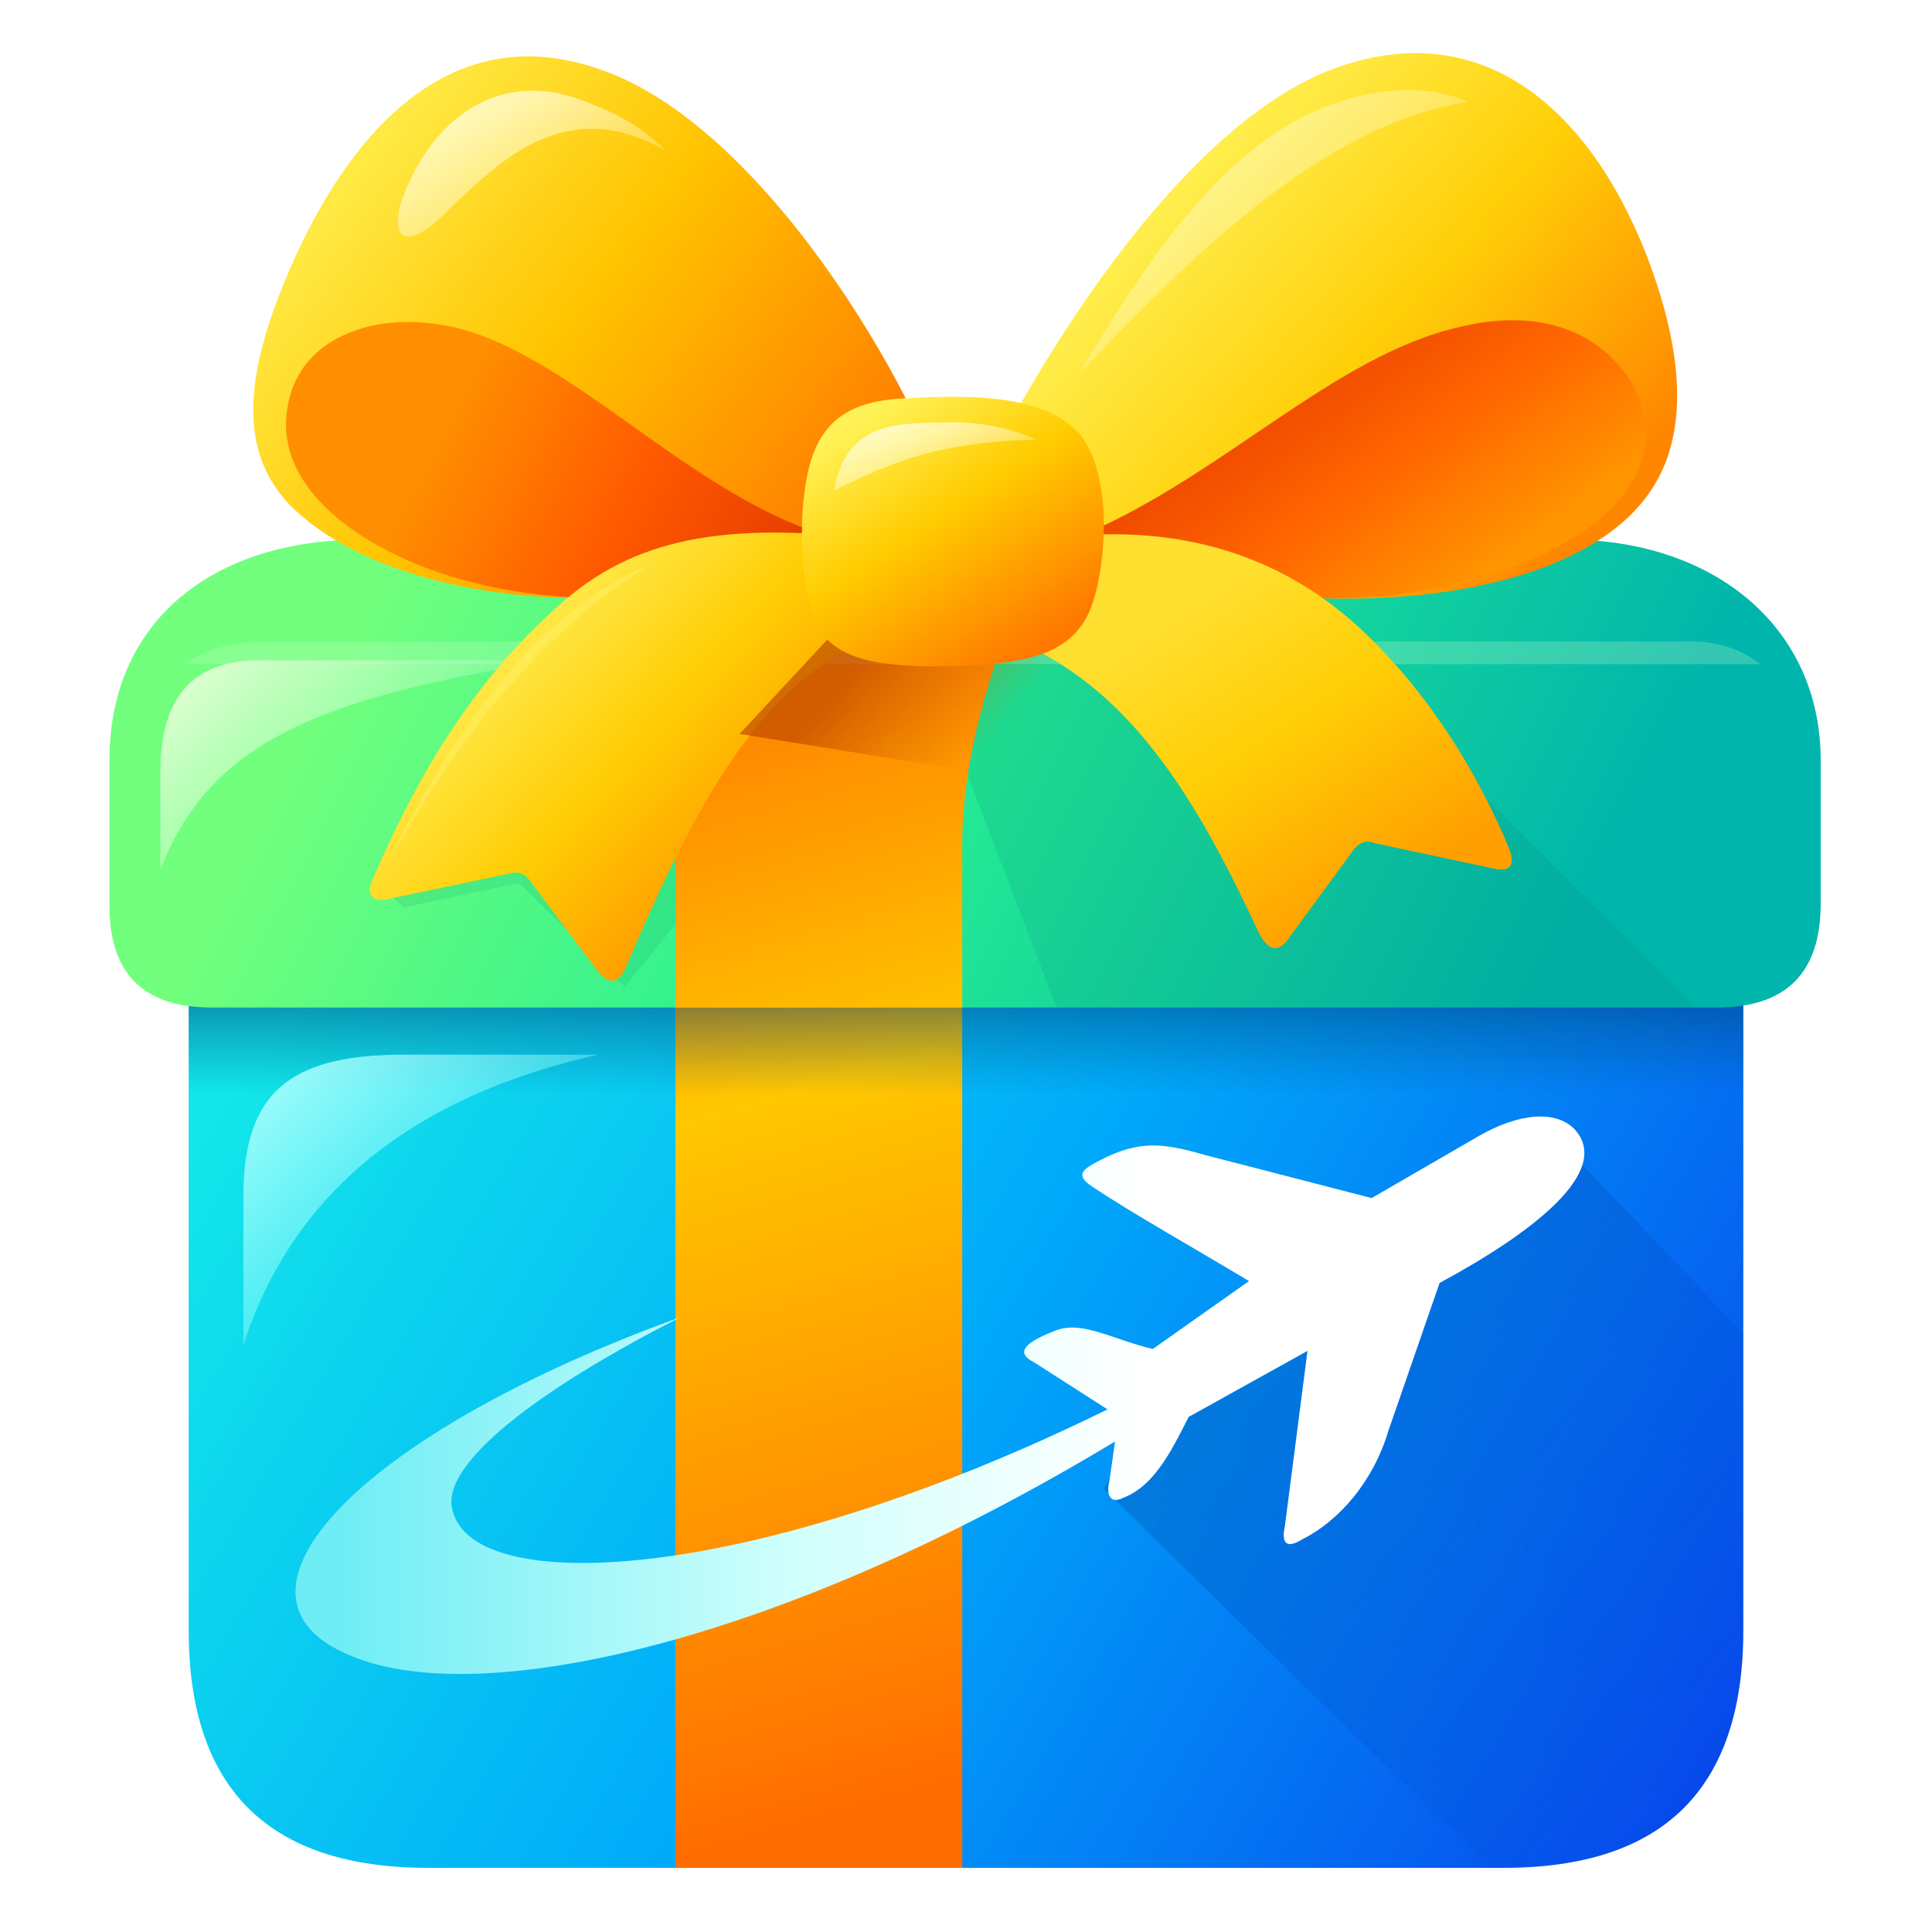
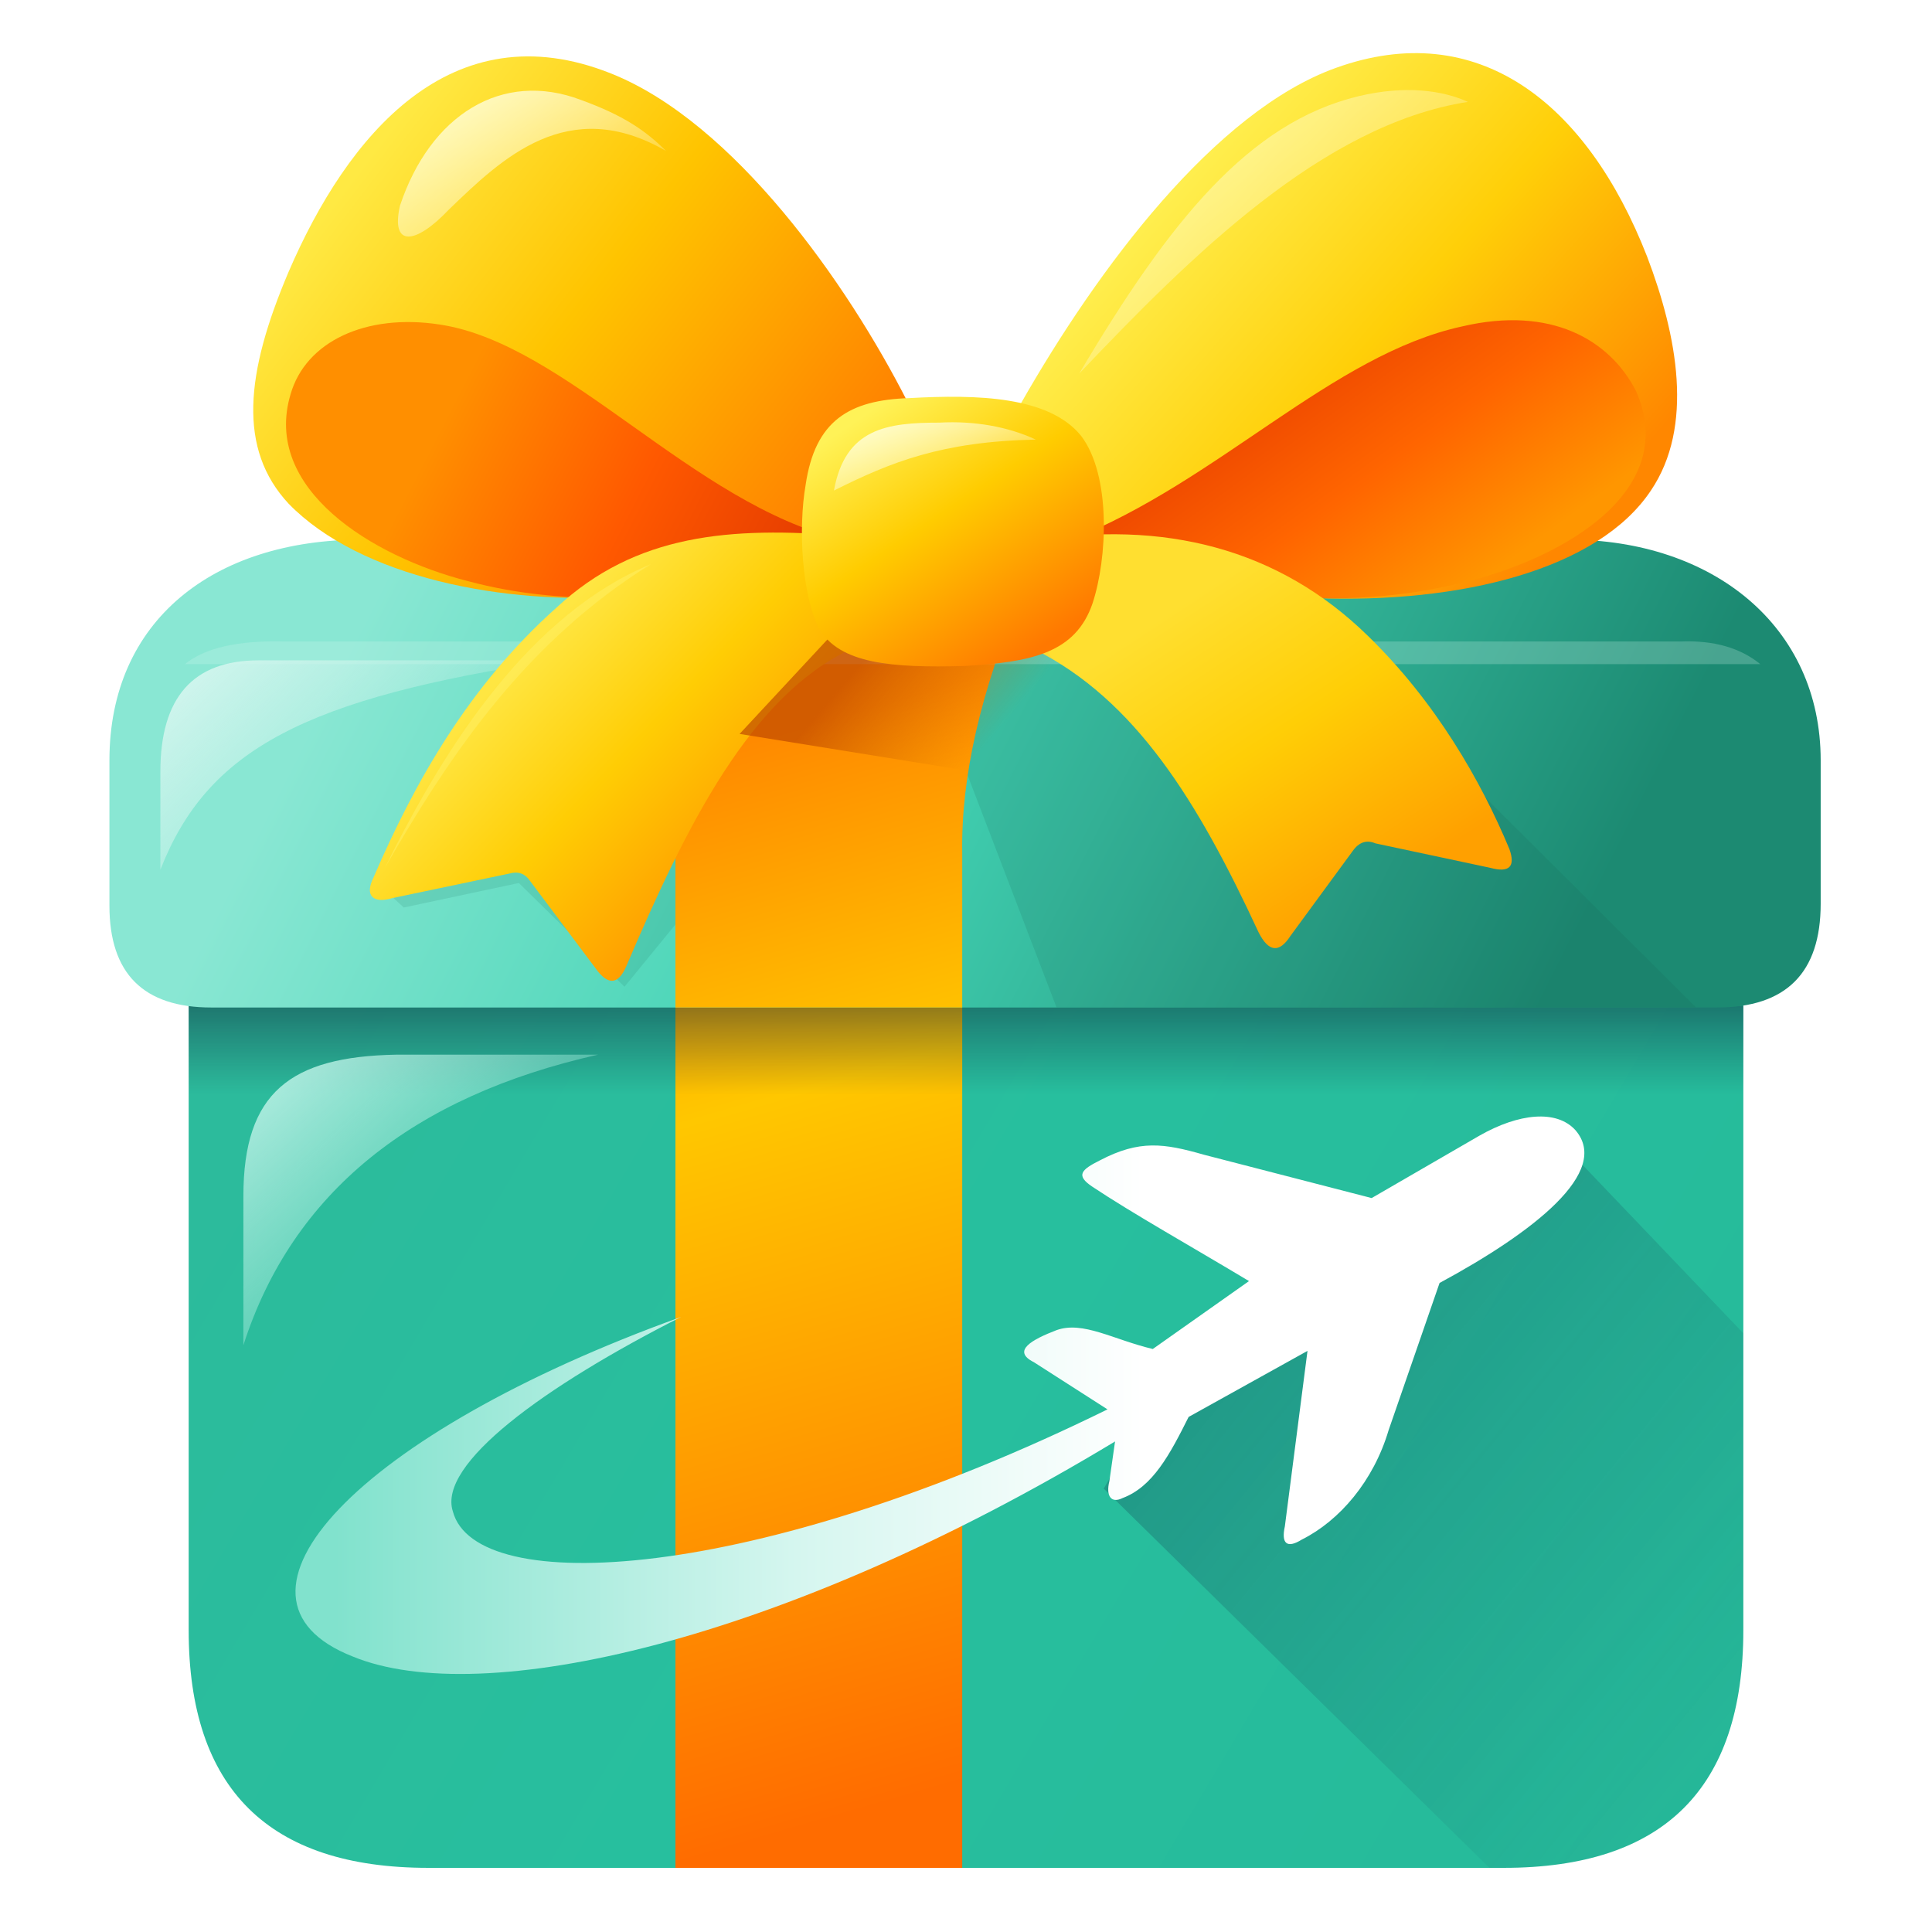
<svg xmlns="http://www.w3.org/2000/svg" viewBox="0 0 1024 1024" width="1024" height="1024">
  <defs>
    <linearGradient id="box-grad" x1="150" y1="530" x2="892" y2="969" gradientUnits="userSpaceOnUse">
-       <stop stop-color="#12e6e9" />
-       <stop offset=".47" stop-color="#00aafa" />
-       <stop offset="1" stop-color="#0749ed" />
+       <stop stop-color="#2cbb9c" />
+       <stop offset=".47" stop-color="#27bf9e" />
+       <stop offset="1" stop-color="#26ba9a" />
    </linearGradient>
    <linearGradient id="lid-grad" x1="211" y1="292" x2="791" y2="585" gradientUnits="userSpaceOnUse">
-       <stop stop-color="#71ff7d" />
-       <stop offset=".45" stop-color="#27ef91" />
-       <stop offset="1" stop-color="#00b5ab" />
+       <stop stop-color="#89e7d3" />
+       <stop offset=".45" stop-color="#43d3b4" />
+       <stop offset="1" stop-color="#1c8a72" />
    </linearGradient>
    <linearGradient id="ribbon-grad" x1="363" y1="403" x2="519" y2="942" gradientUnits="userSpaceOnUse">
      <stop stop-color="#ff8a00" />
      <stop offset=".33" stop-color="#ffc700" />
      <stop offset="1" stop-color="#ff6c00" />
    </linearGradient>
    <linearGradient id="left-bow-grad" x1="194" y1="85" x2="453" y2="283" gradientUnits="userSpaceOnUse">
      <stop stop-color="#ffe943" />
      <stop offset=".42" stop-color="#ffc400" />
      <stop offset="1" stop-color="#ff7900" />
    </linearGradient>
    <linearGradient id="right-bow-grad" x1="624" y1="87" x2="838" y2="276" gradientUnits="userSpaceOnUse">
      <stop stop-color="#fff052" />
      <stop offset=".49" stop-color="#ffcf08" />
      <stop offset="1" stop-color="#ff8700" />
    </linearGradient>
    <linearGradient id="fold-grad" x1="475" y1="283" x2="261" y2="173" gradientUnits="userSpaceOnUse">
      <stop stop-color="#db3100" />
      <stop offset=".55" stop-color="#ff5900" />
      <stop offset="1" stop-color="#ff8f00" />
    </linearGradient>
    <linearGradient id="fold-right-grad" x1="660" y1="185" x2="762" y2="325" gradientUnits="userSpaceOnUse">
      <stop stop-color="#e83d00" />
      <stop offset=".54" stop-color="#ff6500" />
      <stop offset="1" stop-color="#ff9600" />
    </linearGradient>
    <linearGradient id="tail-left-grad" x1="288" y1="335" x2="403" y2="444" gradientUnits="userSpaceOnUse">
      <stop stop-color="#ffe642" />
      <stop offset=".48" stop-color="#ffcd04" />
      <stop offset="1" stop-color="#ff9d00" />
    </linearGradient>
    <linearGradient id="tail-right-grad" x1="631" y1="317" x2="733" y2="472" gradientUnits="userSpaceOnUse">
      <stop stop-color="#ffdf30" />
      <stop offset=".46" stop-color="#ffce06" />
      <stop offset="1" stop-color="#ffa000" />
    </linearGradient>
    <linearGradient id="knot-grad" x1="458" y1="220" x2="544" y2="348" gradientUnits="userSpaceOnUse">
      <stop stop-color="#fff257" />
      <stop offset=".43" stop-color="#ffcc00" />
      <stop offset="1" stop-color="#ff7800" />
    </linearGradient>
    <linearGradient id="shine-grad" x1="0" y1="0" x2="1" y2="1">
      <stop stop-color="#ffffe4" stop-opacity=".95" />
      <stop offset="1" stop-color="#ffffdd" stop-opacity="0" />
    </linearGradient>
    <linearGradient id="lid-shine-grad" x1="113" y1="342" x2="231" y2="465" gradientUnits="userSpaceOnUse">
-       <stop stop-color="#e6ffd7" stop-opacity=".95" />
-       <stop offset="1" stop-color="#afffc2" stop-opacity="0" />
+       <stop stop-color="#d5f6ef" stop-opacity=".95" />
+       <stop offset="1" stop-color="#bdf1e6" stop-opacity="0" />
    </linearGradient>
    <linearGradient id="body-shine-grad" x1="148" y1="562" x2="285" y2="711" gradientUnits="userSpaceOnUse">
-       <stop stop-color="#b1ffff" stop-opacity=".9" />
-       <stop offset="1" stop-color="#74fffa" stop-opacity="0" />
+       <stop stop-color="#bef2e7" stop-opacity=".9" />
+       <stop offset="1" stop-color="#8ce7d3" stop-opacity="0" />
    </linearGradient>
    <linearGradient id="under-lid-grad" x1="0" y1="534" x2="0" y2="580" gradientUnits="userSpaceOnUse">
-       <stop stop-color="#003f74" stop-opacity=".45" />
-       <stop offset="1" stop-color="#00537e" stop-opacity="0" />
+       <stop stop-color="#0e283a" stop-opacity=".45" />
+       <stop offset="1" stop-color="#0f2b3f" stop-opacity="0" />
    </linearGradient>
    <linearGradient id="diagonal-grad" x1="619" y1="653" x2="955" y2="928" gradientUnits="userSpaceOnUse">
-       <stop stop-color="#00368d" stop-opacity=".3" />
-       <stop offset="1" stop-color="#0032ac" stop-opacity="0" />
+       <stop stop-color="#113047" stop-opacity=".3" />
+       <stop offset="1" stop-color="#143b56" stop-opacity="0" />
    </linearGradient>
    <linearGradient id="bow-shadow-grad" x1="458" y1="349" x2="518" y2="400" gradientUnits="userSpaceOnUse">
      <stop stop-color="#ba4300" stop-opacity=".65" />
      <stop offset="1" stop-color="#ca6900" stop-opacity="0" />
    </linearGradient>
    <linearGradient id="trail-grad" x1="178" y1="791" x2="606" y2="791" gradientUnits="userSpaceOnUse">
-       <stop stop-color="#6eedf5" />
-       <stop offset=".57" stop-color="#d0fffc" />
+       <stop stop-color="#81e2cd" />
+       <stop offset=".57" stop-color="#d5f6ef" />
      <stop offset="1" stop-color="#fff" />
    </linearGradient>
    <clipPath id="body-clip">
      <path d="M100 508H924V864Q924 990 797 990H227Q100 990 100 864Z" />
    </clipPath>
    <clipPath id="lid-clip">
      <path d="M58 403C58 329 113 286 192 286H831C908 286 965 332 965 403V479Q965 534 910 534H112Q58 534 58 480Z" />
    </clipPath>
  </defs>
  <g id="gift-body">
    <path d="M100 508H924V864Q924 990 797 990H227Q100 990 100 864Z" fill="url(#box-grad)" />
    <g clip-path="url(#body-clip)">
      <path d="M825 603L1016 803V1024H824L585 789 622 725Z" fill="url(#diagonal-grad)" />
      <path d="M358 510H510V991H358Z" fill="url(#ribbon-grad)" />
      <path d="M100 533H924V585H100Z" fill="url(#under-lid-grad)" />
      <path d="M129 713V634C129 579 154 560 210 559H317C219 581 155 632 129 713Z" fill="url(#body-shine-grad)" />
    </g>
  </g>
  <g id="gift-lid">
    <path d="M58 403C58 329 113 286 192 286H831C908 286 965 332 965 403V479Q965 534 910 534H112Q58 534 58 480Z" fill="url(#lid-grad)" />
    <g clip-path="url(#lid-clip)">
-       <path d="M666 302L899 534H560L488 346Z" fill="#007e74" opacity=".15" />
+       <path d="M666 302L899 534H560L488 346Z" fill="#146050" opacity=".15" />
      <path d="M358 355Q398 316 465 316H541Q509 392 510 452V534H358Z" fill="url(#ribbon-grad)" />
      <path d="M85 461V409Q85 350 137 350H294C162 370 110 397 85 461Z" fill="url(#lid-shine-grad)" />
-       <path d="M98 352Q114 339 151 340H891Q917 339 933 352Z" fill="#d4ffcf" opacity=".24" />
+       <path d="M98 352Q114 339 151 340H891Q917 339 933 352Z" fill="#d5f6ef" opacity=".24" />
    </g>
  </g>
  <g id="bow-loops">
    <path d="M481 213C449 150 389 65 324 39C239 5 184 72 153 144C130 198 126 238 153 267C191 306 267 321 333 316L451 283Z" fill="url(#left-bow-grad)" />
    <path d="M446 286C367 267 300 182 233 172C194 166 162 181 154 209C139 259 197 295 248 308C300 322 357 318 396 305Z" fill="url(#fold-grad)" />
    <path d="M541 214C582 142 644 59 708 36C783 9 841 54 873 136C889 178 898 226 875 260C847 302 774 320 697 317L564 281Z" fill="url(#right-bow-grad)" />
    <path d="M568 286C646 255 706 188 775 173C822 162 853 180 867 207C892 263 822 299 770 310C705 325 631 316 568 286Z" fill="url(#fold-right-grad)" />
    <path d="M212 109C228 61 266 37 308 53C330 61 342 69 353 80C301 50 266 84 238 111C220 130 207 131 212 109Z" fill="url(#shine-grad)" />
    <path d="M572 198C620 117 662 65 720 51C745 45 765 48 778 54C701 66 631 136 572 198Z" fill="url(#shine-grad)" opacity=".65" />
  </g>
  <g id="ribbon-tails">
-     <path d="M455 316C422 327 383 366 358 414V490L331 523L275 468L214 481L201 469L274 365L378 299Z" fill="#008b67" opacity=".14" />
+     <path d="M455 316C422 327 383 366 358 414V490L331 523L275 468L214 481L201 469L274 365L378 299Z" fill="#166a58" opacity=".14" />
    <path d="M448 284C387 279 337 283 295 322C249 363 220 414 198 465C193 475 198 479 208 476L270 463Q277 461 281 467L317 515Q326 526 332 512C364 437 398 369 451 344Z" fill="url(#tail-left-grad)" />
    <path d="M204 460C237 393 282 325 345 299C279 340 239 399 204 460Z" fill="#fff16b" opacity=".45" />
    <path d="M546 287C617 275 678 291 725 337C761 372 785 414 800 450Q805 464 790 460L729 447Q722 444 717 451L684 496Q675 510 667 494C635 425 602 371 548 344Z" fill="url(#tail-right-grad)" />
    <path d="M445 332L549 335L578 382L516 409L392 389Z" fill="url(#bow-shadow-grad)" />
  </g>
  <g id="bow-knot">
    <path d="M427 257C432 223 450 212 482 211C518 209 556 210 573 231C589 252 587 296 579 320C570 346 547 351 511 353C473 354 445 352 434 333C425 315 423 280 427 257Z" fill="url(#knot-grad)" />
    <path d="M442 260C448 227 470 224 498 224C516 223 534 226 549 233C499 234 472 245 442 260Z" fill="url(#shine-grad)" />
  </g>
  <g id="travel-emblem">
    <path d="M361 698C288 735 232 776 240 801C252 847 400 839 587 747L548 722C536 716 547 710 560 705C574 700 590 710 611 715L662 679C632 661 600 643 579 629C570 623 573 620 583 615C604 604 617 606 638 612L727 635L784 602C805 590 825 588 835 599C854 621 813 653 763 680L736 758C728 785 710 806 690 816C682 821 679 818 681 809L693 716L630 751C620 771 611 788 595 794C589 797 586 793 588 785L591 764C414 871 255 906 187 878C108 847 189 760 361 698Z" fill="url(#trail-grad)" />
  </g>
</svg>
